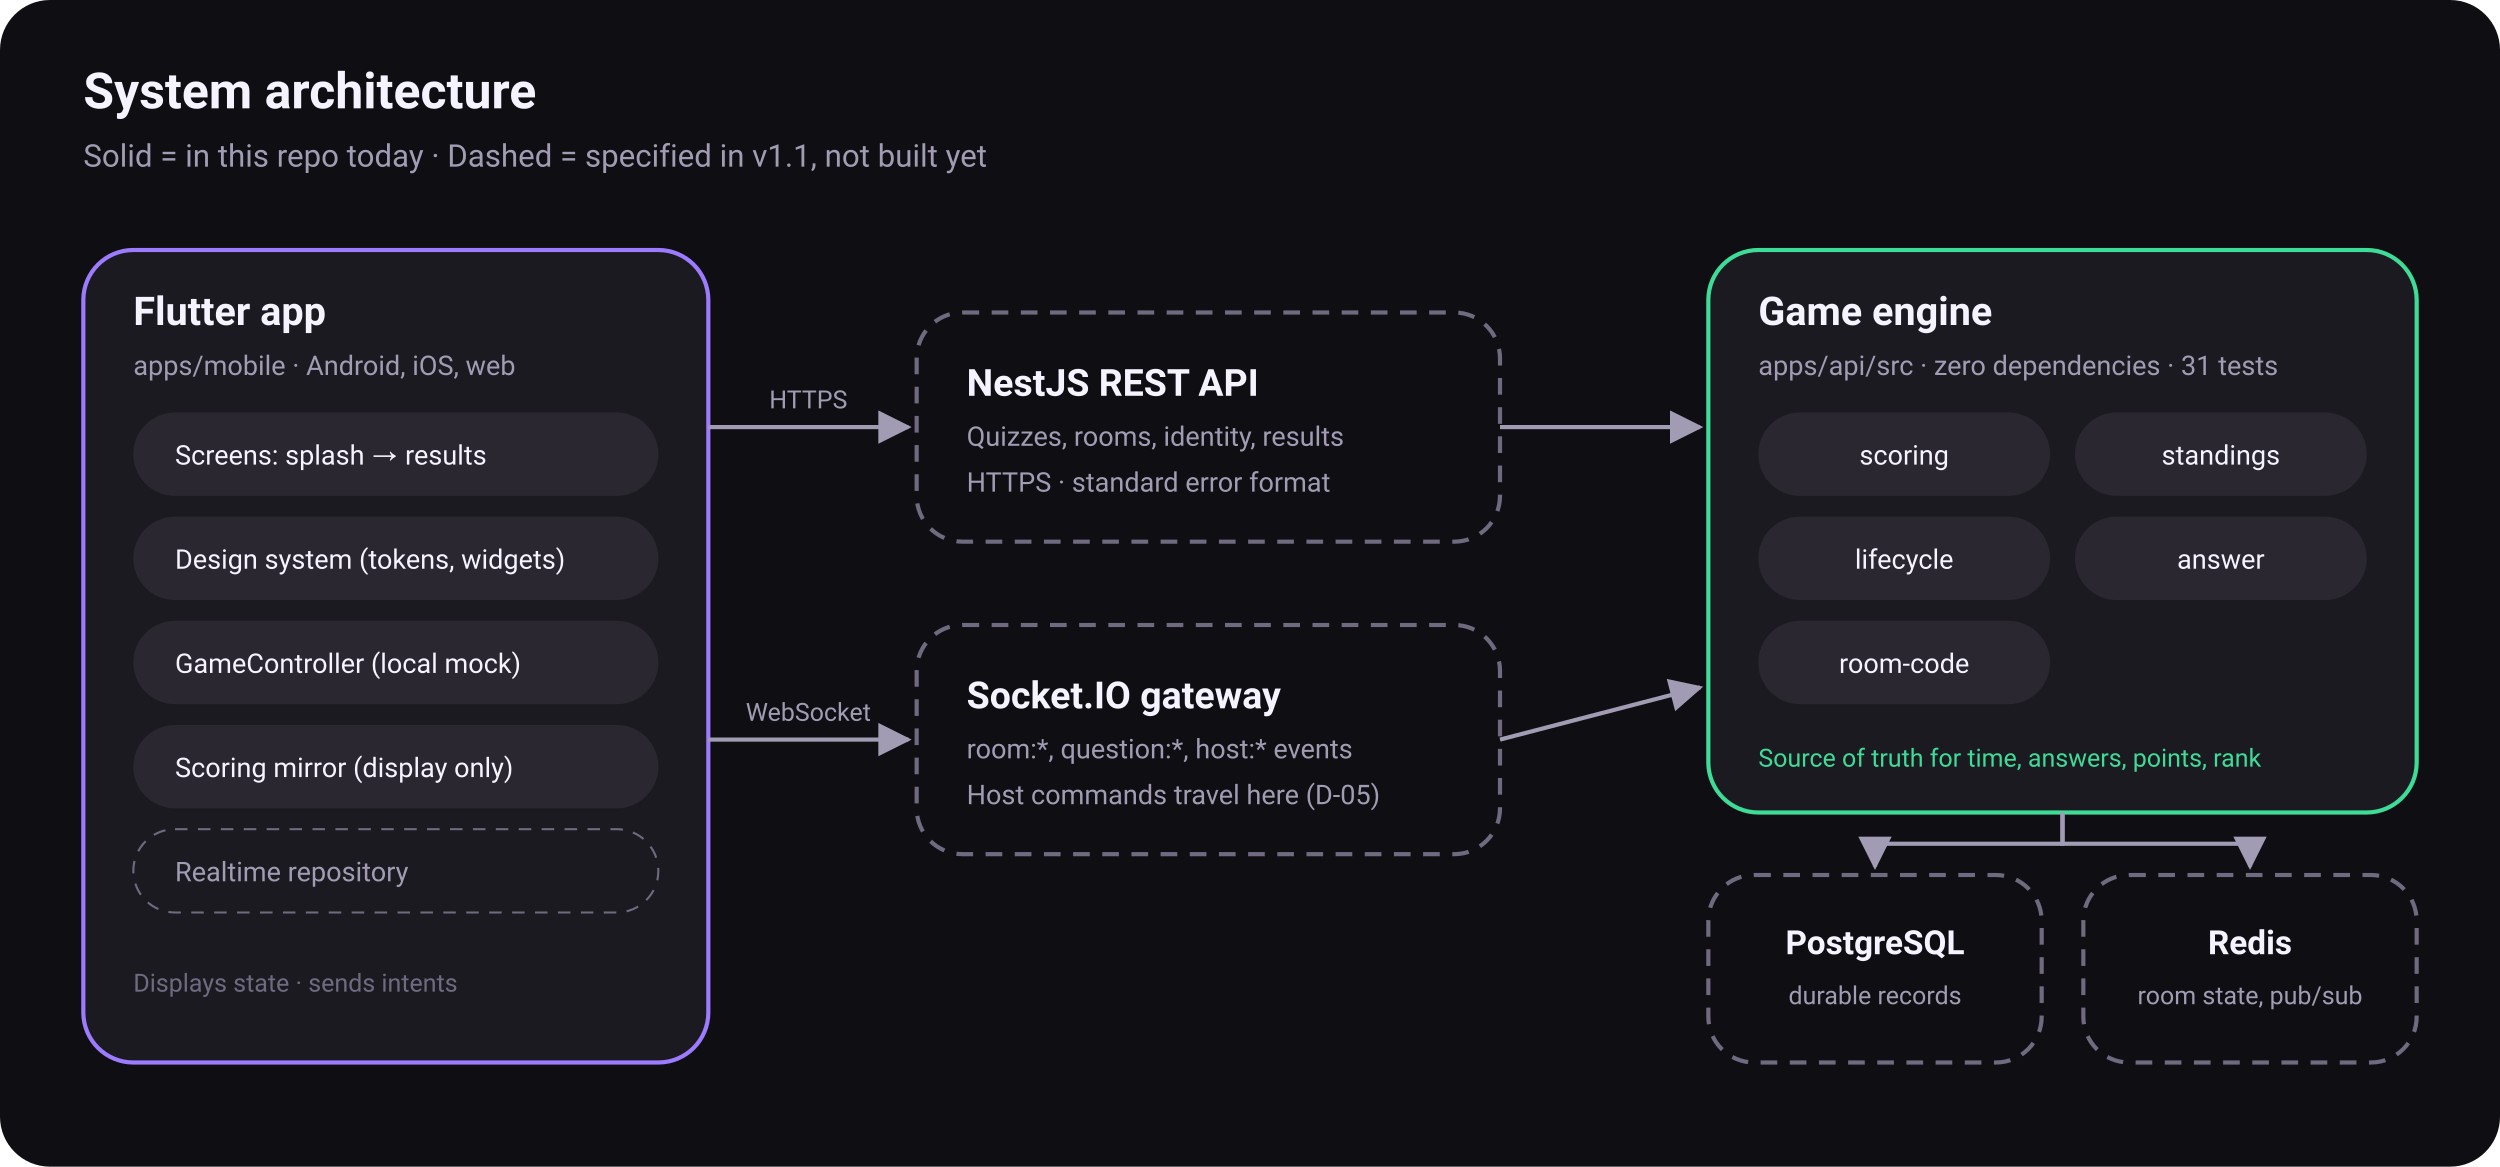
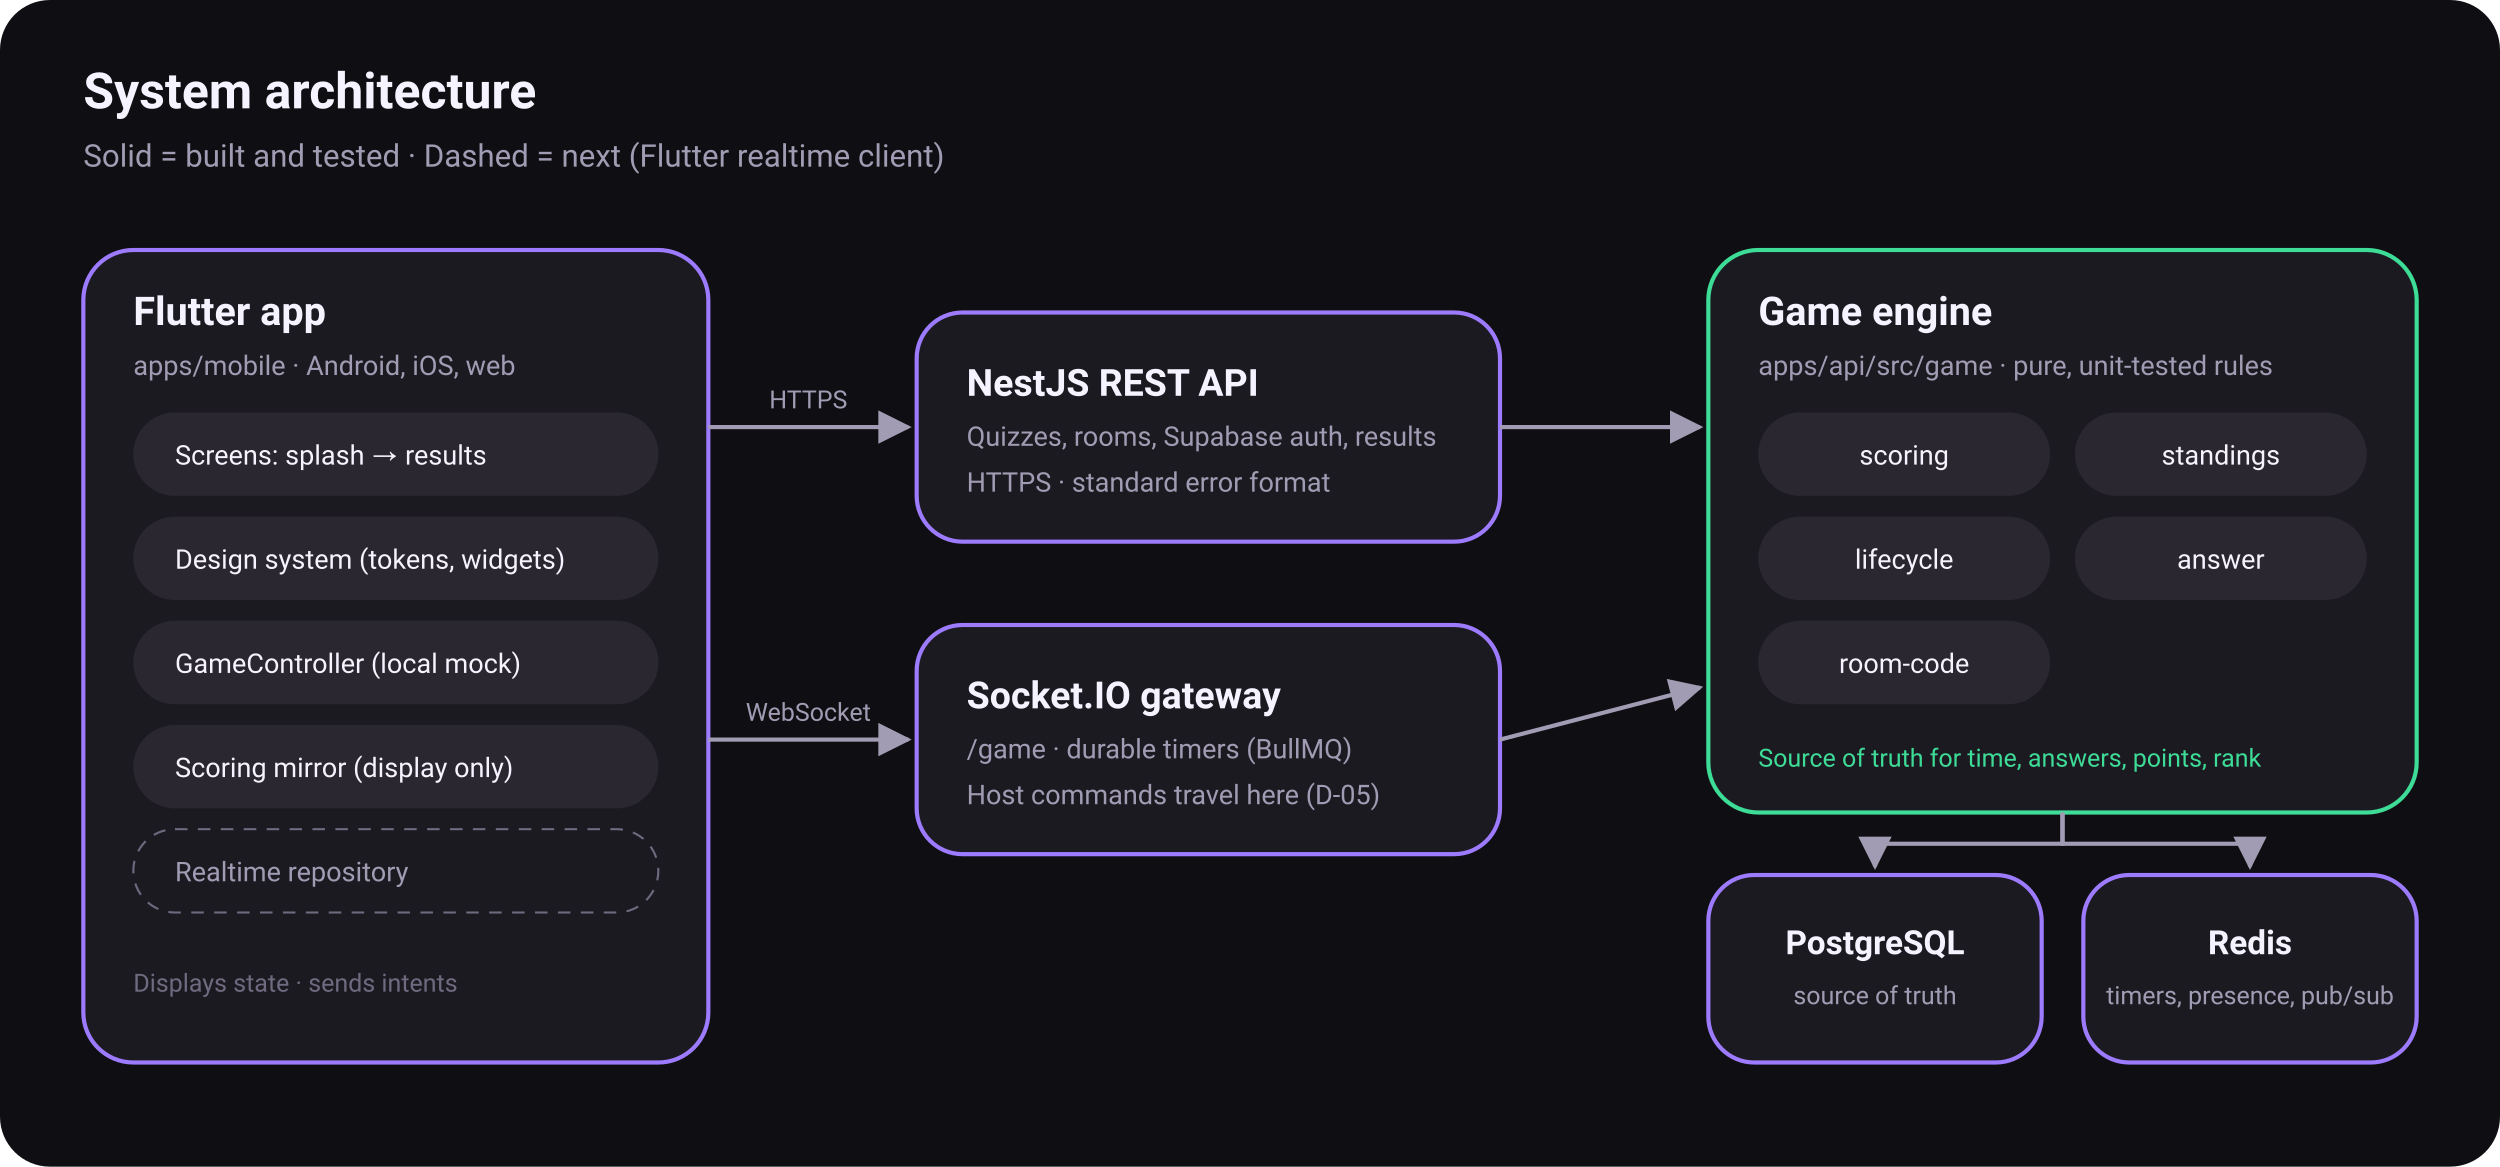
<svg xmlns="http://www.w3.org/2000/svg" viewBox="0 0 1200 560" width="1200" height="560" font-family="-apple-system, BlinkMacSystemFont, 'Segoe UI', Roboto, Helvetica, Arial, sans-serif">
  <defs>
    <marker id="arrow" viewBox="0 0 10 10" refX="9" refY="5" markerWidth="8" markerHeight="8" orient="auto-start-reverse">
      <path d="M0 0 L10 5 L0 10 z" fill="#A19CB3" />
    </marker>
  </defs>
  <rect width="1200" height="560" rx="24" fill="#0F0E12" />
  <text x="40" y="52" font-size="24" font-weight="700" fill="#F5F3FF">System architecture</text>
-   <text x="40" y="80" font-size="15" fill="#A19CB3">Solid = in this repo today  ·  Dashed = specified in v1.1, not built yet</text>
+   <text x="40" y="80" font-size="15" fill="#A19CB3">Solid = built and tested  ·  Dashed = next (Flutter realtime client)</text>
  <rect x="40" y="120" width="300" height="390" rx="24" fill="#1C1A21" stroke="#9D7BFF" stroke-width="2" />
  <text x="64" y="156" font-size="19" font-weight="700" fill="#F5F3FF">Flutter app</text>
  <text x="64" y="180" font-size="13" fill="#A19CB3">apps/mobile · Android, iOS, web</text>
  <g font-size="13" fill="#F5F3FF">
    <rect x="64" y="198" width="252" height="40" rx="20" fill="#2A2730" />
    <text x="84" y="223">Screens: splash → results</text>
    <rect x="64" y="248" width="252" height="40" rx="20" fill="#2A2730" />
    <text x="84" y="273">Design system (tokens, widgets)</text>
    <rect x="64" y="298" width="252" height="40" rx="20" fill="#2A2730" />
    <text x="84" y="323">GameController (local mock)</text>
    <rect x="64" y="348" width="252" height="40" rx="20" fill="#2A2730" />
    <text x="84" y="373">Scoring mirror (display only)</text>
    <rect x="64" y="398" width="252" height="40" rx="20" fill="none" stroke="#6F6A80" stroke-dasharray="6 5" />
    <text x="84" y="423" fill="#A19CB3">Realtime repository</text>
  </g>
  <text x="64" y="476" font-size="12" fill="#6F6A80">Displays state · sends intents</text>
-   <rect x="440" y="150" width="280" height="110" rx="22" fill="none" stroke="#6F6A80" stroke-width="2" stroke-dasharray="8 6" />
+   <rect x="440" y="150" width="280" height="110" rx="22" fill="#1C1A21" stroke="#9D7BFF" stroke-width="2" />
  <text x="464" y="190" font-size="18" font-weight="700" fill="#F5F3FF">NestJS REST API</text>
-   <text x="464" y="214" font-size="13" fill="#A19CB3">Quizzes, rooms, identity, results</text>
+   <text x="464" y="214" font-size="13" fill="#A19CB3">Quizzes, rooms, Supabase auth, results</text>
  <text x="464" y="236" font-size="13" fill="#A19CB3">HTTPS · standard error format</text>
-   <rect x="440" y="300" width="280" height="110" rx="22" fill="none" stroke="#6F6A80" stroke-width="2" stroke-dasharray="8 6" />
+   <rect x="440" y="300" width="280" height="110" rx="22" fill="#1C1A21" stroke="#9D7BFF" stroke-width="2" />
  <text x="464" y="340" font-size="18" font-weight="700" fill="#F5F3FF">Socket.IO gateway</text>
-   <text x="464" y="364" font-size="13" fill="#A19CB3">room:*, question:*, host:* events</text>
+   <text x="464" y="364" font-size="13" fill="#A19CB3">/game · durable timers (BullMQ)</text>
  <text x="464" y="386" font-size="13" fill="#A19CB3">Host commands travel here (D-05)</text>
  <rect x="820" y="120" width="340" height="270" rx="24" fill="#1C1A21" stroke="#3DDC97" stroke-width="2" />
  <text x="844" y="156" font-size="19" font-weight="700" fill="#F5F3FF">Game engine</text>
-   <text x="844" y="180" font-size="13" fill="#A19CB3">apps/api/src · zero dependencies · 31 tests</text>
+   <text x="844" y="180" font-size="13" fill="#A19CB3">apps/api/src/game · pure, unit-tested rules</text>
  <g font-size="13" fill="#F5F3FF">
    <rect x="844" y="198" width="140" height="40" rx="20" fill="#2A2730" />
    <text x="914" y="223" text-anchor="middle">scoring</text>
    <rect x="996" y="198" width="140" height="40" rx="20" fill="#2A2730" />
    <text x="1066" y="223" text-anchor="middle">standings</text>
    <rect x="844" y="248" width="140" height="40" rx="20" fill="#2A2730" />
    <text x="914" y="273" text-anchor="middle">lifecycle</text>
    <rect x="996" y="248" width="140" height="40" rx="20" fill="#2A2730" />
    <text x="1066" y="273" text-anchor="middle">answer</text>
    <rect x="844" y="298" width="140" height="40" rx="20" fill="#2A2730" />
    <text x="914" y="323" text-anchor="middle">room-code</text>
  </g>
  <text x="844" y="368" font-size="12" fill="#3DDC97">Source of truth for time, answers, points, rank</text>
-   <rect x="820" y="420" width="160" height="90" rx="22" fill="none" stroke="#6F6A80" stroke-width="2" stroke-dasharray="8 6" />
+   <rect x="820" y="420" width="160" height="90" rx="22" fill="#1C1A21" stroke="#9D7BFF" stroke-width="2" />
  <text x="900" y="458" font-size="16" font-weight="700" fill="#F5F3FF" text-anchor="middle">PostgreSQL</text>
-   <text x="900" y="482" font-size="12" fill="#A19CB3" text-anchor="middle">durable records</text>
-   <rect x="1000" y="420" width="160" height="90" rx="22" fill="none" stroke="#6F6A80" stroke-width="2" stroke-dasharray="8 6" />
+   <text x="900" y="482" font-size="12" fill="#A19CB3" text-anchor="middle">source of truth</text>
+   <rect x="1000" y="420" width="160" height="90" rx="22" fill="#1C1A21" stroke="#9D7BFF" stroke-width="2" />
  <text x="1080" y="458" font-size="16" font-weight="700" fill="#F5F3FF" text-anchor="middle">Redis</text>
-   <text x="1080" y="482" font-size="12" fill="#A19CB3" text-anchor="middle">room state, pub/sub</text>
+   <text x="1080" y="482" font-size="12" fill="#A19CB3" text-anchor="middle">timers, presence, pub/sub</text>
  <g stroke="#A19CB3" stroke-width="2" fill="none" marker-end="url(#arrow)">
    <path d="M340 205 L436 205" />
    <path d="M340 355 L436 355" />
    <path d="M720 205 L816 205" />
    <path d="M720 355 L816 330" />
    <path d="M990 390 L990 405 L900 405 L900 416" />
    <path d="M990 390 L990 405 L1080 405 L1080 416" />
  </g>
  <g font-size="12" fill="#A19CB3">
    <text x="388" y="196" text-anchor="middle">HTTPS</text>
    <text x="388" y="346" text-anchor="middle">WebSocket</text>
  </g>
</svg>
